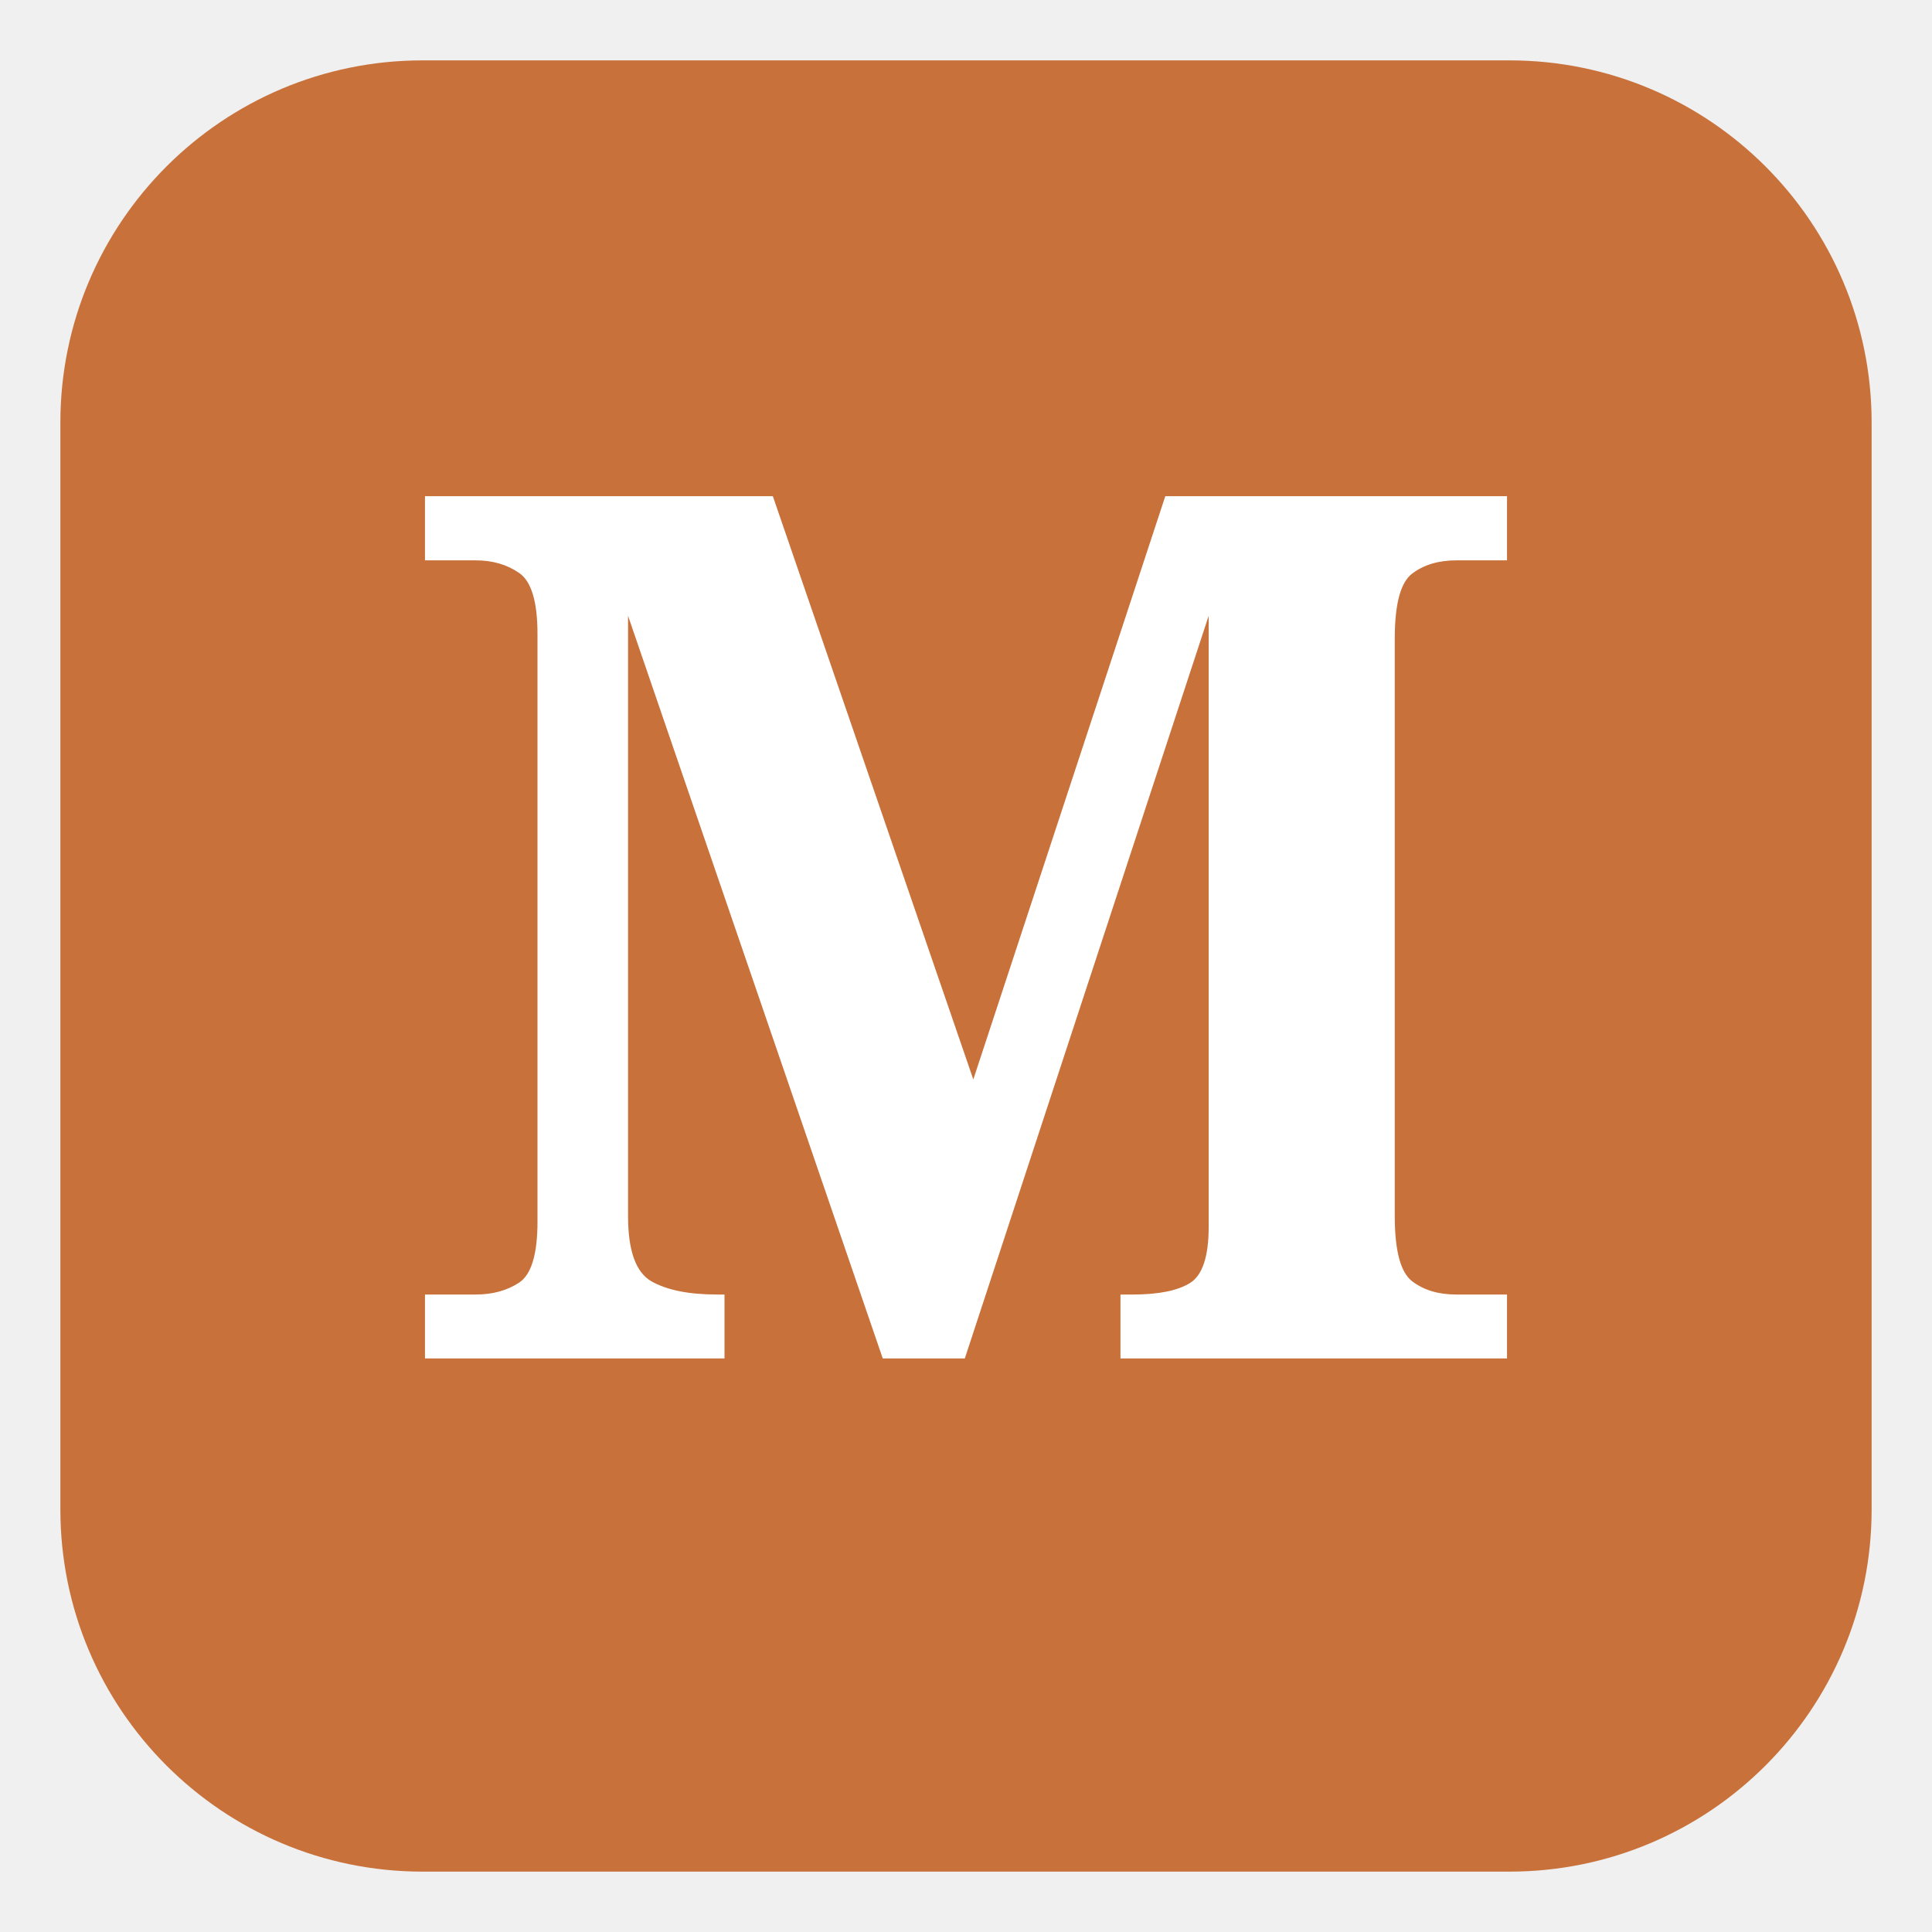
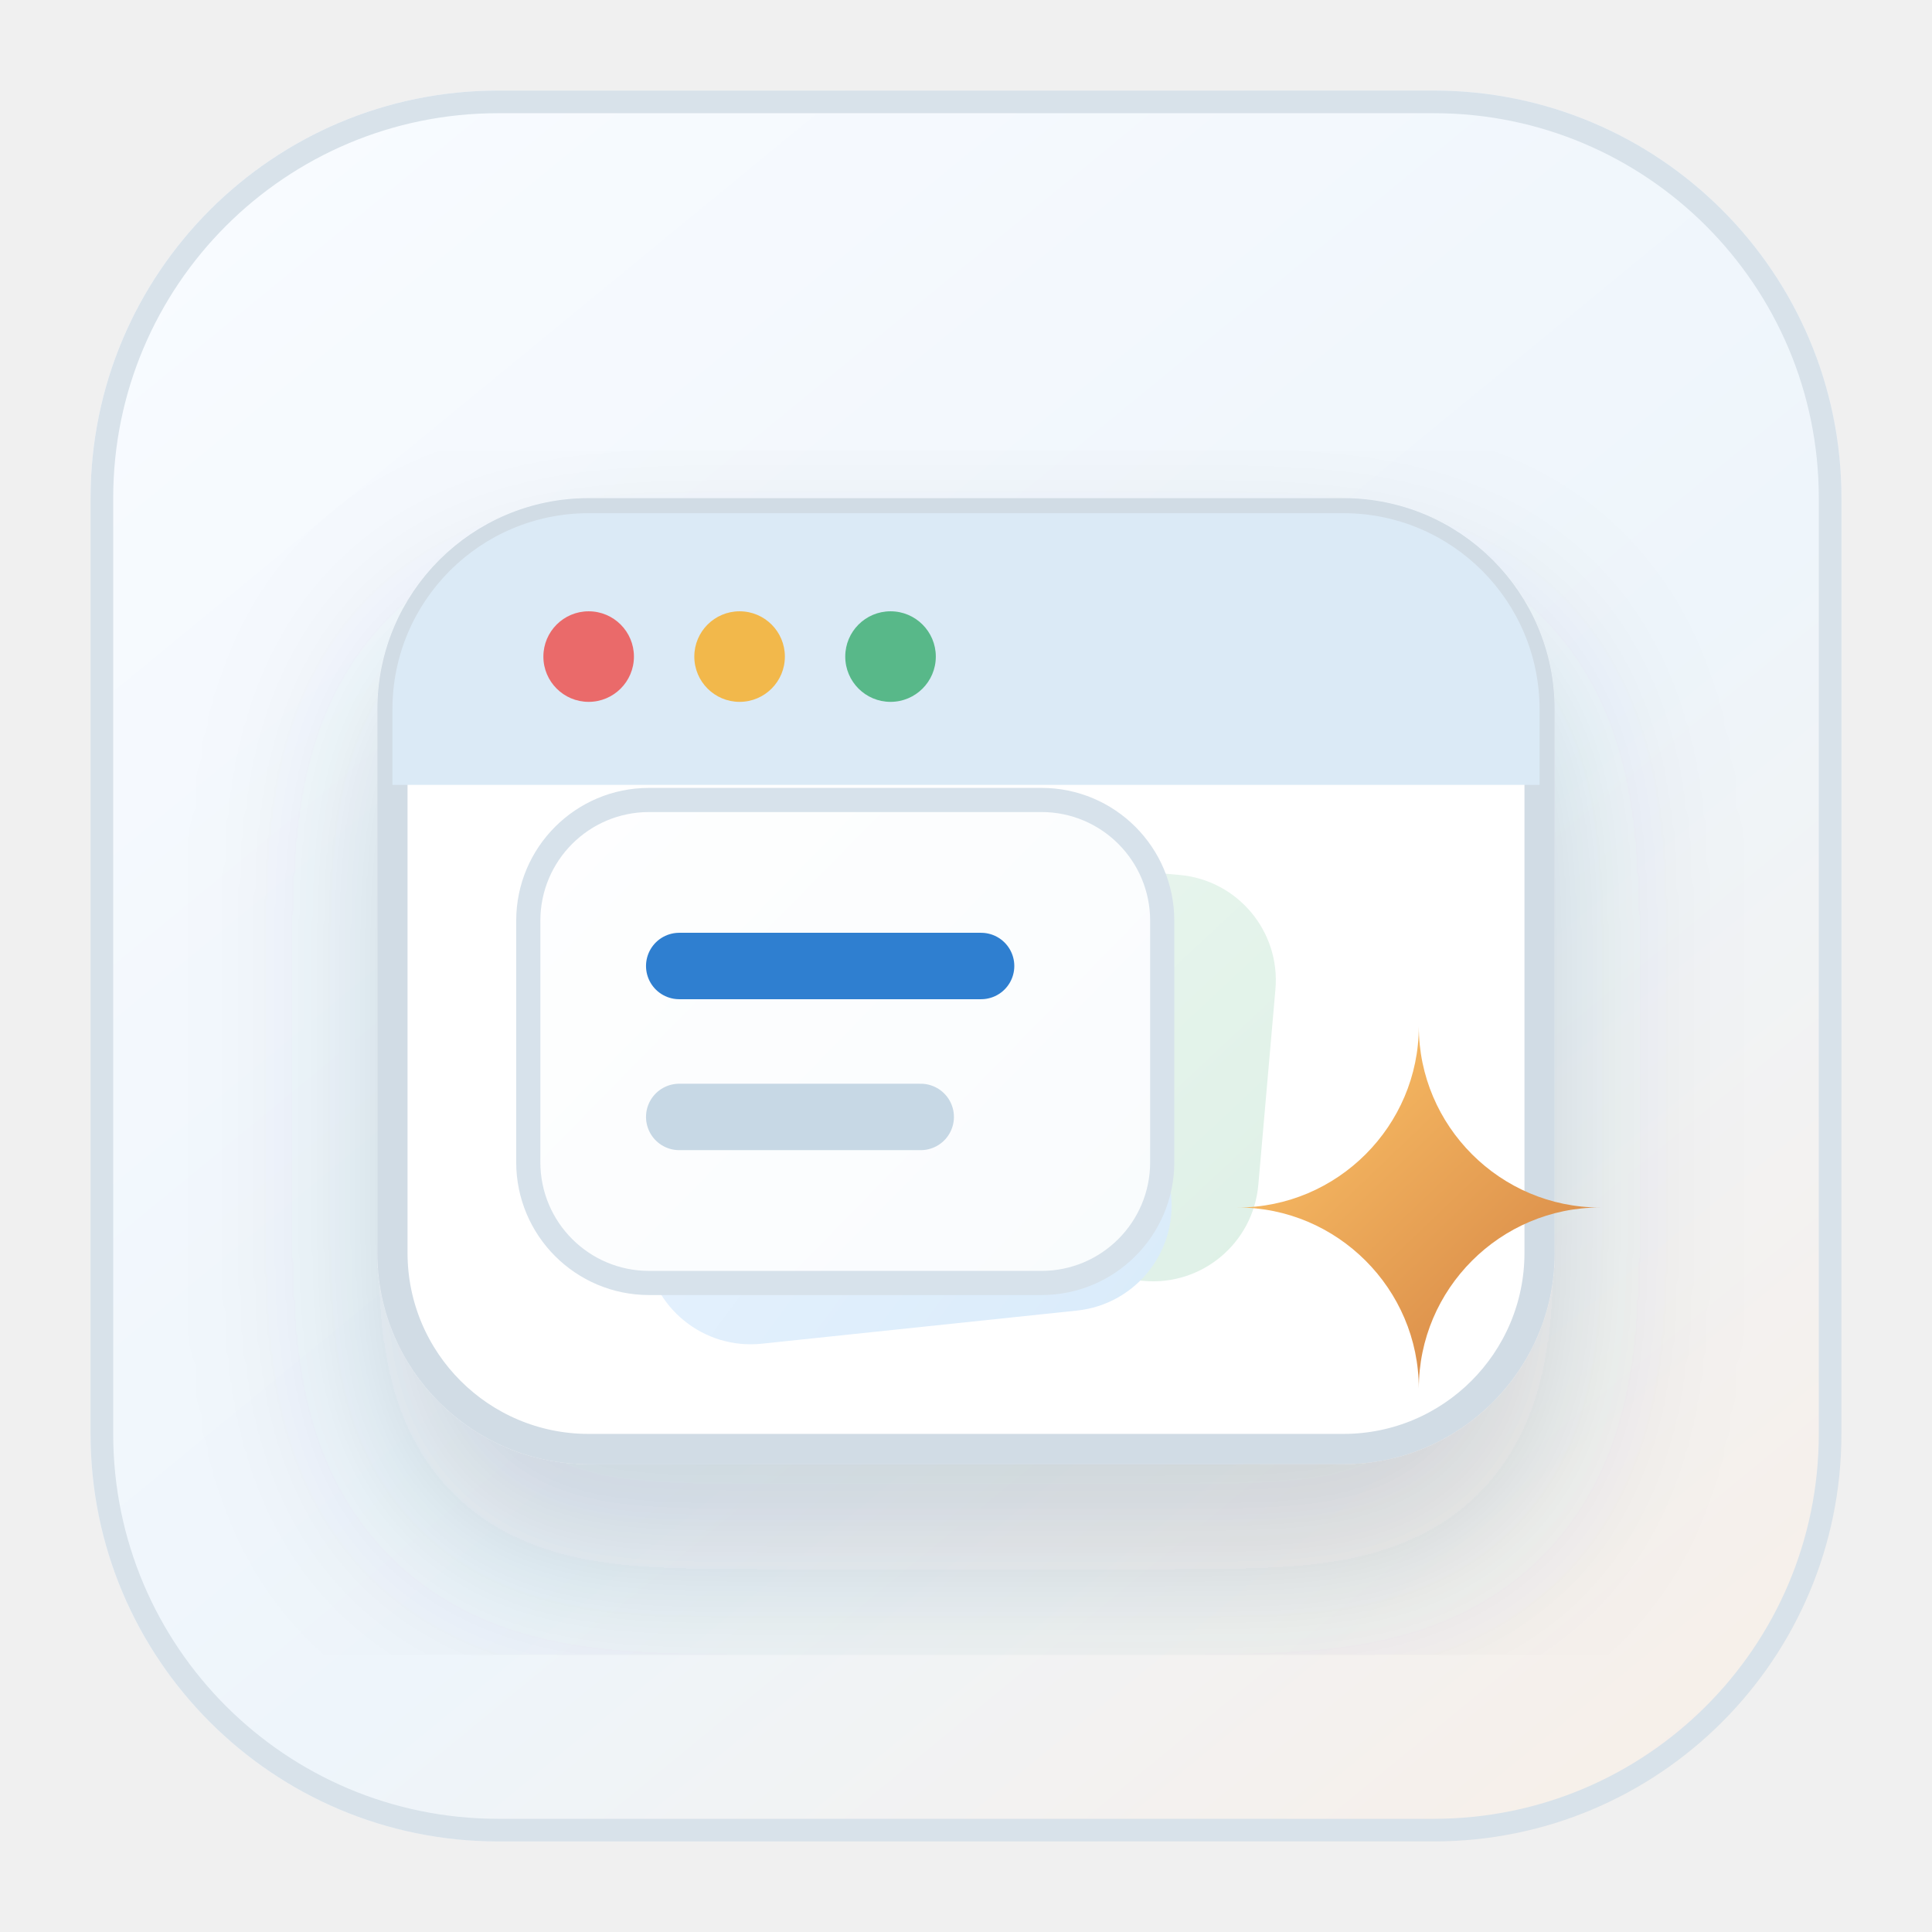
- <svg xmlns="http://www.w3.org/2000/svg" width="128" height="128" viewBox="0 0 128 128">
-   <rect x="4" y="4" width="120" height="120" rx="24" ry="24" fill="#c8713a" />
-   <text x="64" y="90" font-family="Georgia, serif" font-size="80" font-weight="bold" fill="white" text-anchor="middle">M</text>
+ <svg xmlns="http://www.w3.org/2000/svg" width="1024" height="1024" viewBox="0 0 128 128">
+   <defs>
+     <linearGradient id="bgn" x1="18" y1="10" x2="110" y2="122" gradientUnits="userSpaceOnUse">
+       <stop offset="0" stop-color="#f8fbff" />
+       <stop offset="0.58" stop-color="#eef5fb" />
+       <stop offset="1" stop-color="#f7efe8" />
+     </linearGradient>
+     <linearGradient id="noteBlue" x1="42" y1="55" x2="78" y2="88" gradientUnits="userSpaceOnUse">
+       <stop offset="0" stop-color="#eaf4ff" />
+       <stop offset="1" stop-color="#d9ebfa" />
+     </linearGradient>
+     <linearGradient id="noteGreen" x1="51" y1="52" x2="91" y2="88" gradientUnits="userSpaceOnUse">
+       <stop offset="0" stop-color="#edf8f1" />
+       <stop offset="1" stop-color="#dcefe5" />
+     </linearGradient>
+     <linearGradient id="noteWhite" x1="33" y1="43" x2="82" y2="91" gradientUnits="userSpaceOnUse">
+       <stop offset="0" stop-color="#ffffff" />
+       <stop offset="1" stop-color="#f8fbfd" />
+     </linearGradient>
+     <linearGradient id="ambern" x1="83" y1="78" x2="105" y2="101" gradientUnits="userSpaceOnUse">
+       <stop offset="0" stop-color="#f5b761" />
+       <stop offset="1" stop-color="#c8713a" />
+     </linearGradient>
+     <filter id="shadown" x="-18%" y="-18%" width="136%" height="140%">
+       <feDropShadow dx="0" dy="7" stdDeviation="6" flood-color="#26445f" flood-opacity="0.18" />
+     </filter>
+   </defs>
+   <rect x="6" y="6" width="116" height="116" rx="27" fill="url(#bgn)" />
+   <rect x="6.75" y="6.75" width="114.5" height="114.5" rx="26.25" fill="none" stroke="#d8e2ea" stroke-width="1.5" />
+   <g filter="url(#shadown)">
+     <rect x="26" y="34" width="76" height="62" rx="13" fill="#ffffff" />
+     <rect x="26" y="34" width="76" height="62" rx="13" fill="none" stroke="#d1dce5" stroke-width="2" />
+     <path d="M26 47c0-7.18 5.82-13 13-13h50c7.18 0 13 5.82 13 13v5H26v-5Z" fill="#dbeaf6" />
+     <circle cx="39" cy="43.5" r="3" fill="#ea6b6b" />
+     <circle cx="49" cy="43.5" r="3" fill="#f2b84b" />
+     <circle cx="59" cy="43.5" r="3" fill="#58b889" />
+     <rect x="49" y="57" width="35" height="27" rx="7" fill="url(#noteGreen)" transform="rotate(5 66.5 70.5)" />
+     <rect x="42" y="61" width="35" height="27" rx="7" fill="url(#noteBlue)" transform="rotate(-6 59.5 74.5)" />
+     <rect x="35" y="53" width="42" height="32" rx="8" fill="url(#noteWhite)" />
+     <rect x="35" y="53" width="42" height="32" rx="8" fill="none" stroke="#d7e2eb" stroke-width="1.6" />
+   </g>
+   <path d="M45 64h20" stroke="#2f7fd0" stroke-width="4.4" stroke-linecap="round" />
+   <path d="M45 74h16" stroke="#c7d8e5" stroke-width="4.4" stroke-linecap="round" />
+   <path d="M82 80c6.6 0 12-5.4 12-12 0 6.6 5.4 12 12 12-6.6 0-12 5.4-12 12 0-6.6-5.4-12-12-12Z" fill="url(#ambern)" />
</svg>
